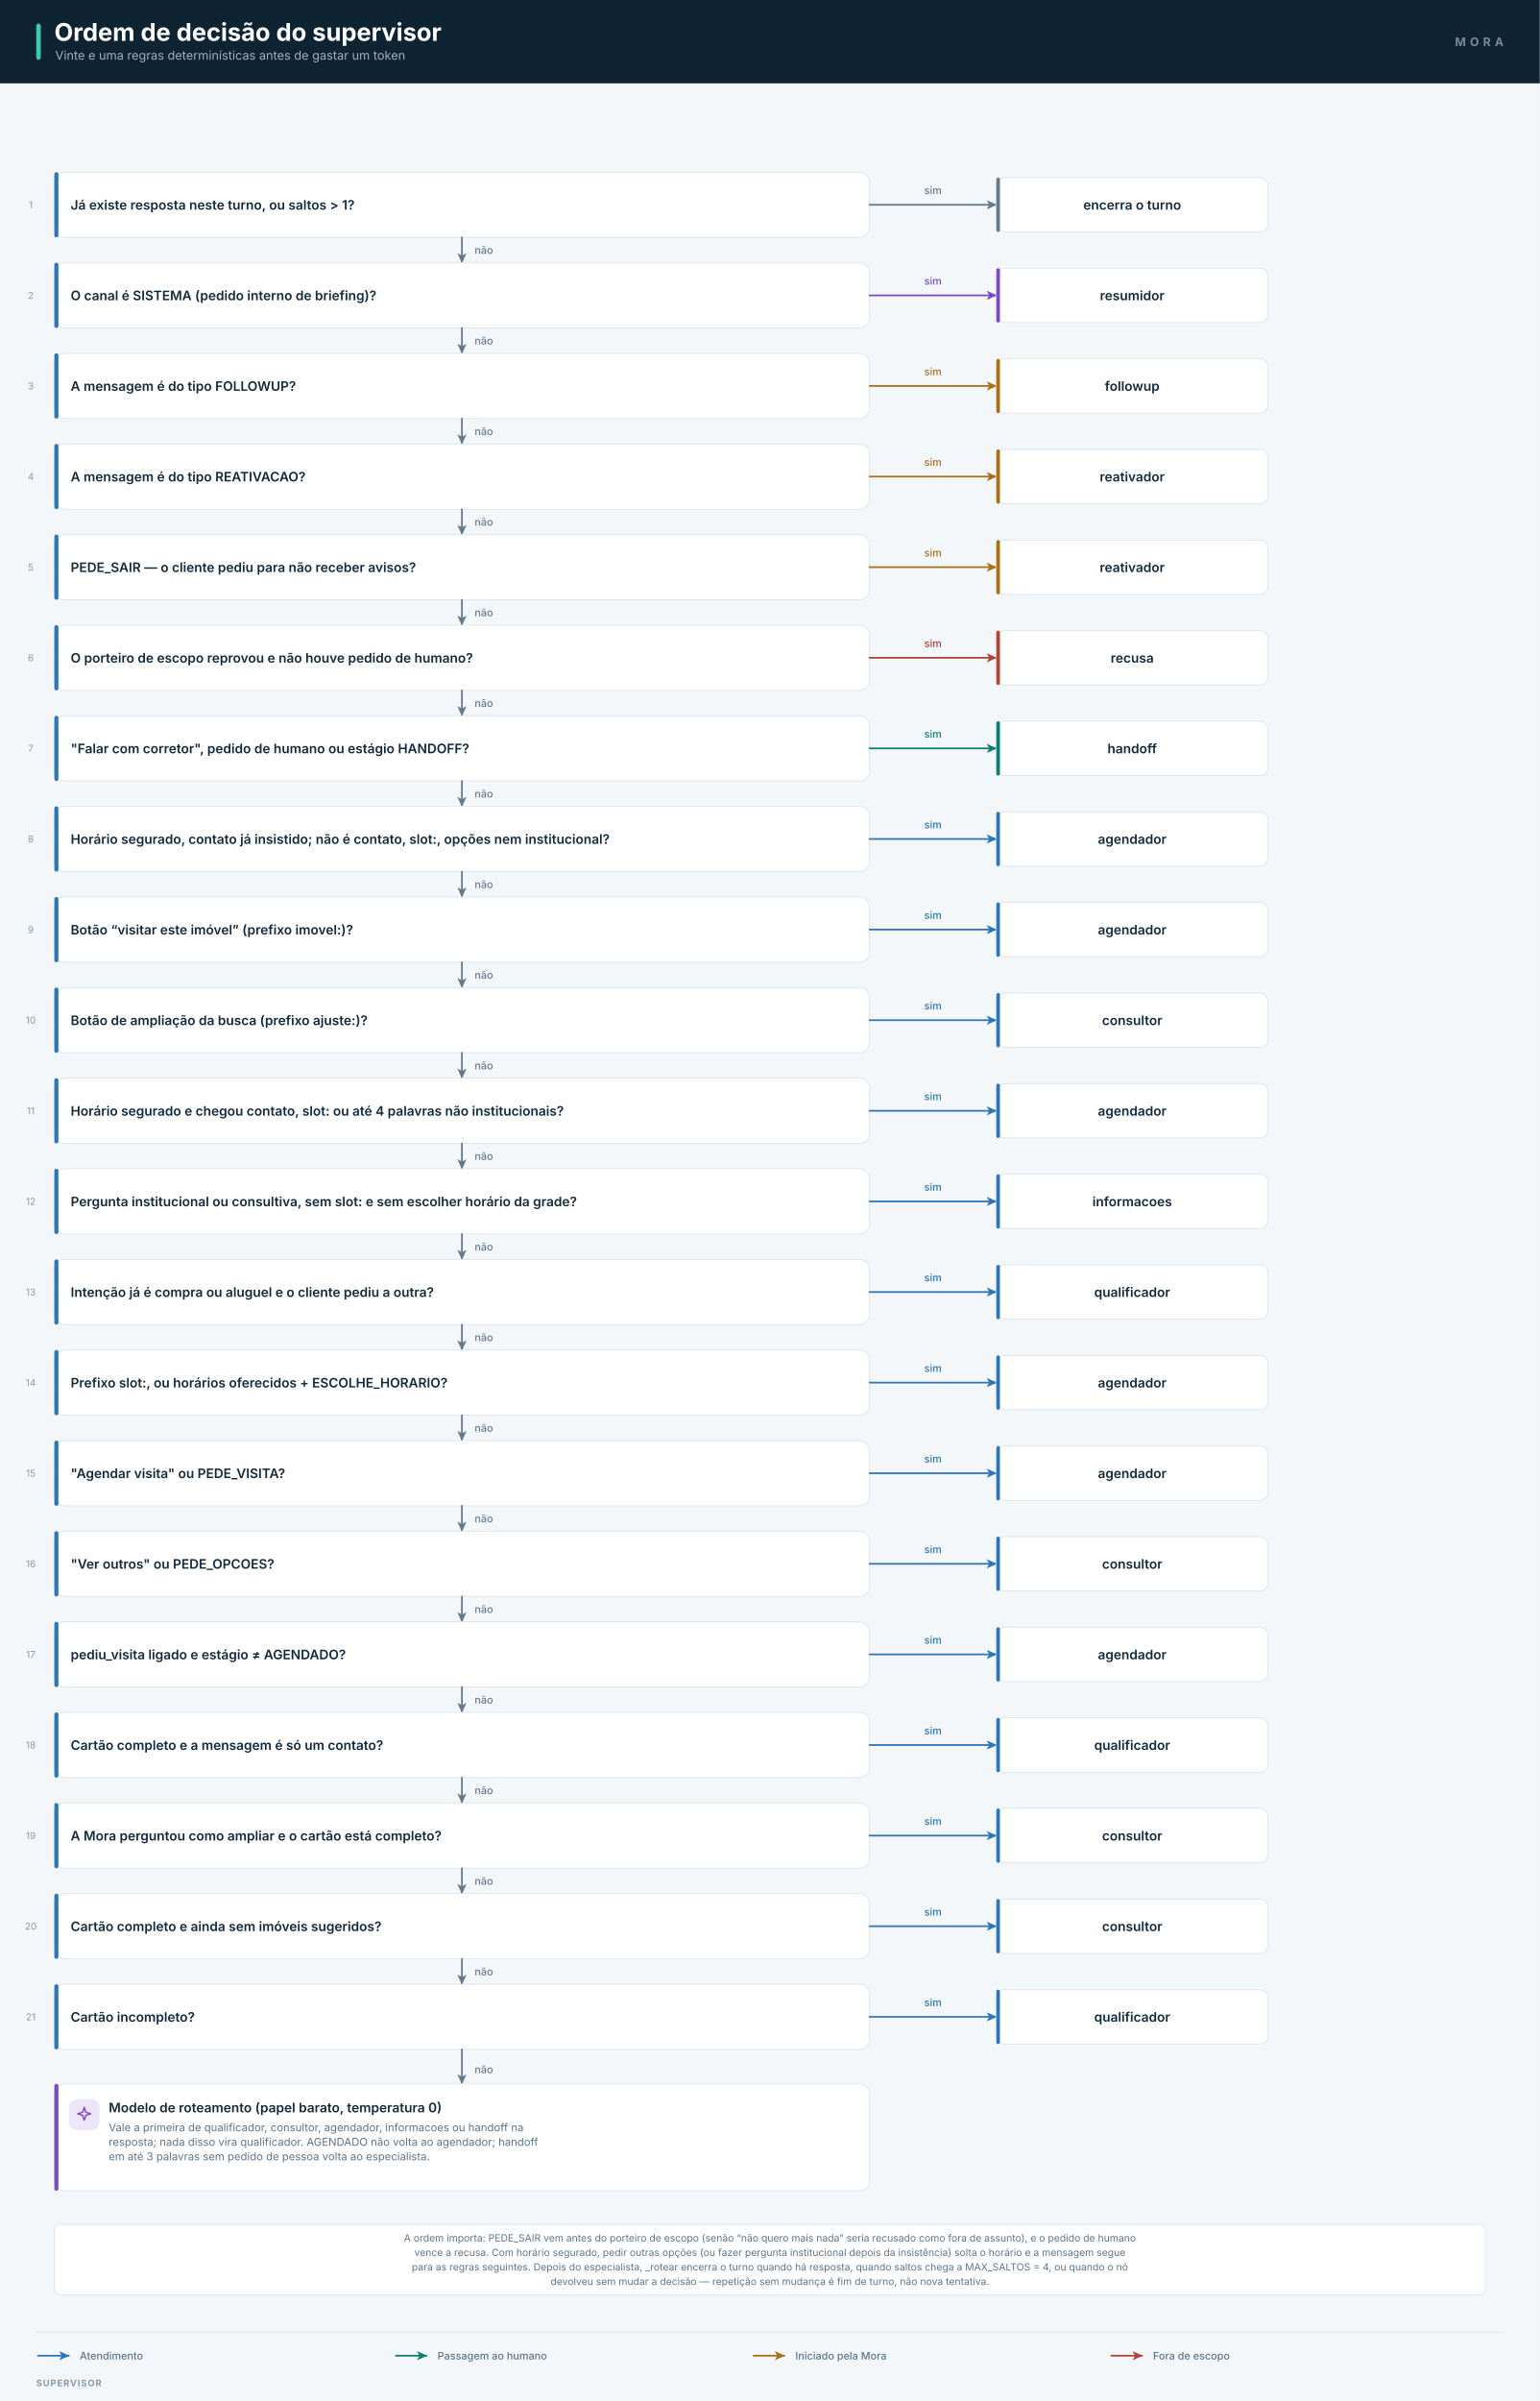
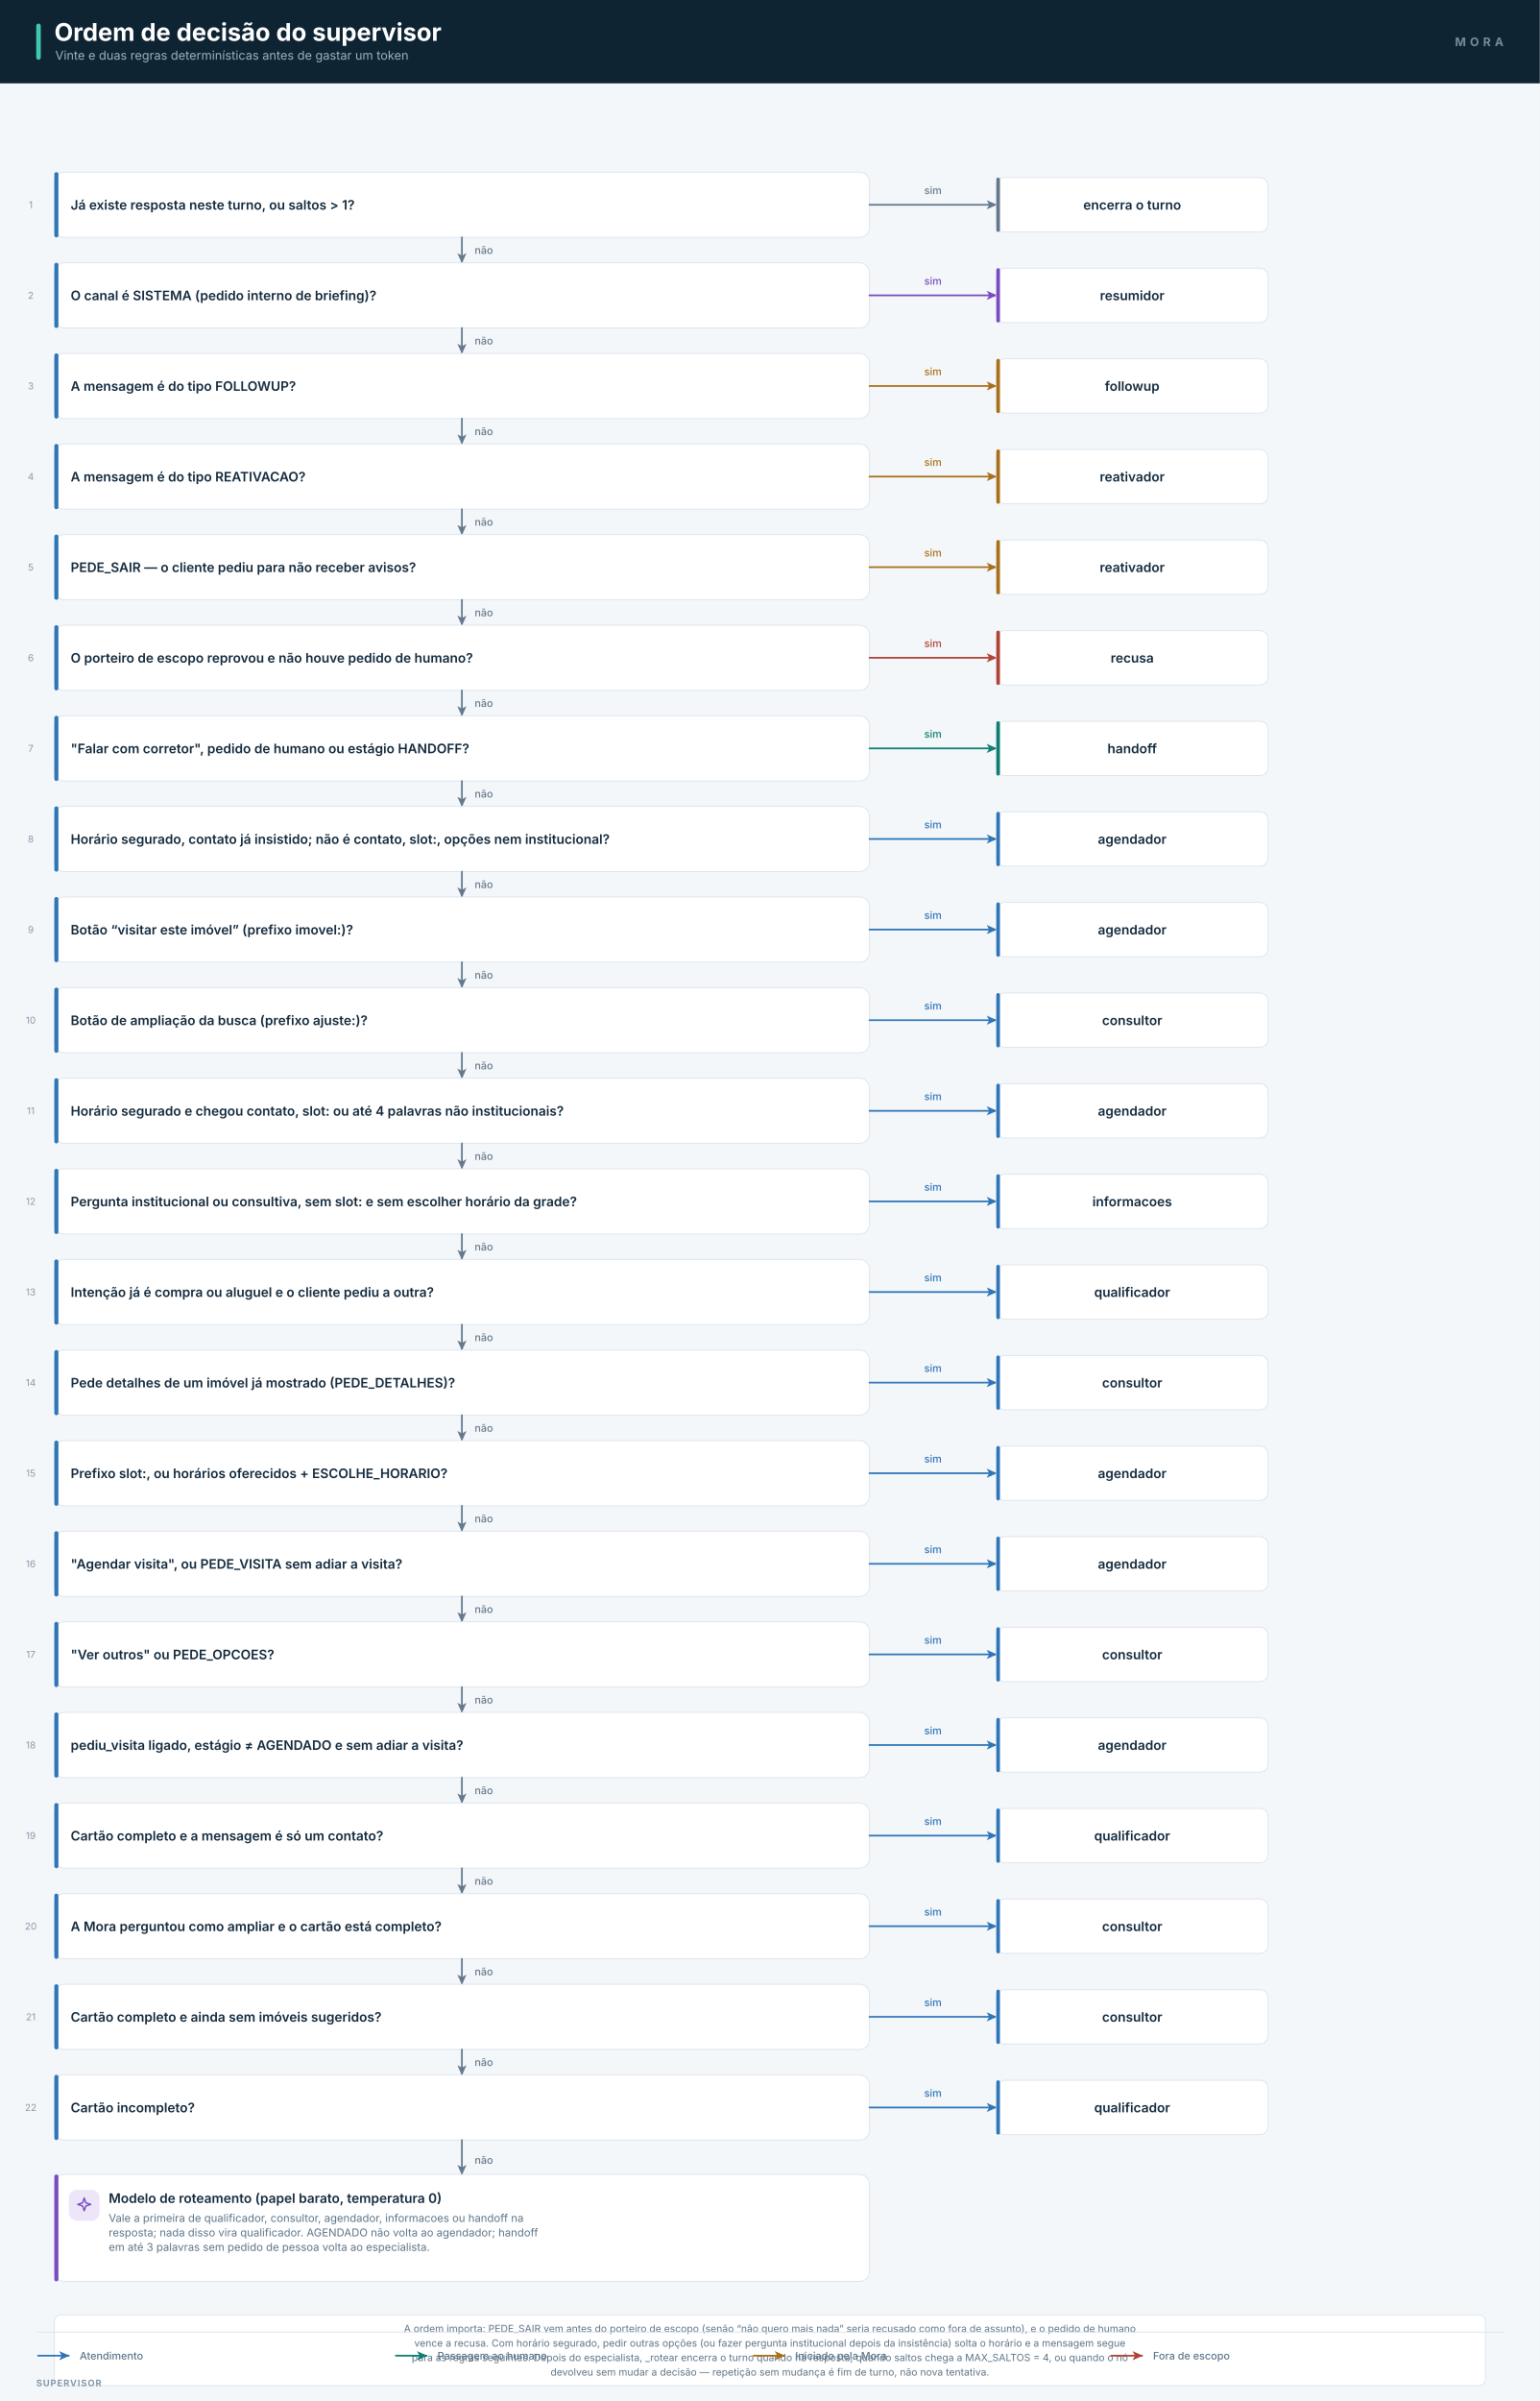
<svg xmlns="http://www.w3.org/2000/svg" viewBox="0 0 1700 2650" width="1700" height="2650" role="img" aria-label="Escada de decisão do supervisor: cada regra é avaliada na ordem; a primeira que casa define o especialista, e só o que sobra vai ao modelo de roteamento.">
  <style>
  text{font-family:Inter,'Segoe UI',system-ui,-apple-system,'Helvetica Neue',Arial,sans-serif;dominant-baseline:middle}
  .t-tit{font-size:17px;font-weight:600;fill:#12293C}
  .t-tit-s{font-size:14.5px;font-weight:600;fill:#12293C}
  .t-sub{font-size:12px;font-weight:400;fill:#5B7387}
  .t-sub-s{font-size:11px;font-weight:400;fill:#5B7387}
  .t-mini{font-size:10.5px;font-weight:400;fill:#8497A8}
  .t-grp{font-size:12px;font-weight:700;fill:#2C5F84;letter-spacing:.07em}
  .t-grp-s{font-size:11px;font-weight:400;fill:#8497A8}
  .t-seta{font-size:11.5px;font-weight:500}
  .t-leg{font-size:11.5px;font-weight:500;fill:#5B7387}
  .t-rod{font-size:10px;font-weight:700;fill:#8497A8;letter-spacing:.09em}
  .t-cab{font-size:27px;font-weight:700;fill:#FFFFFF}
  .t-cab-s{font-size:13.5px;font-weight:400;fill:#9DB3C4}
  .t-cab-r{font-size:13px;font-weight:700;fill:#9DB3C4;letter-spacing:.34em;opacity:.72}
  .cartao{fill:#FFFFFF;stroke:#DCE4EC;stroke-width:1}
  .grupo{fill:#E9F1F8;stroke:#D5E2EE;stroke-width:1}
  .linha{stroke:#DCE4EC;stroke-width:1}
  .s-azul{stroke:#2E76B8} .f-azul{fill:#2E76B8} .x-azul{fill:#2E76B8}
  .s-verde{stroke:#0E7F72} .f-verde{fill:#0E7F72} .x-verde{fill:#0E7F72}
  .s-roxo{stroke:#7A4CC0} .f-roxo{fill:#7A4CC0} .x-roxo{fill:#7A4CC0}
  .s-cinza{stroke:#64798C} .f-cinza{fill:#64798C} .x-cinza{fill:#64798C}
  .s-ambar{stroke:#A9701A} .f-ambar{fill:#A9701A} .x-ambar{fill:#A9701A}
  .s-vermelho{stroke:#B04437} .f-vermelho{fill:#B04437} .x-vermelho{fill:#B04437}
  .s-tinta2{stroke:#5B7387} .f-tinta2{fill:#5B7387} .x-tinta2{fill:#5B7387}
  .aresta{fill:none;stroke-width:1.9;stroke-linecap:round;stroke-linejoin:round}
</style>
  <defs>
    <marker id="p-azul" viewBox="0 0 10 10" refX="8.5" refY="5" markerWidth="7" markerHeight="7" orient="auto-start-reverse">
      <path d="M0.5 1.2 9 5 0.5 8.8 2.6 5z" class="f-azul" />
    </marker>
    <marker id="p-verde" viewBox="0 0 10 10" refX="8.5" refY="5" markerWidth="7" markerHeight="7" orient="auto-start-reverse">
      <path d="M0.5 1.2 9 5 0.5 8.8 2.6 5z" class="f-verde" />
    </marker>
    <marker id="p-roxo" viewBox="0 0 10 10" refX="8.5" refY="5" markerWidth="7" markerHeight="7" orient="auto-start-reverse">
      <path d="M0.5 1.2 9 5 0.5 8.8 2.6 5z" class="f-roxo" />
    </marker>
    <marker id="p-cinza" viewBox="0 0 10 10" refX="8.5" refY="5" markerWidth="7" markerHeight="7" orient="auto-start-reverse">
      <path d="M0.5 1.2 9 5 0.5 8.8 2.6 5z" class="f-cinza" />
    </marker>
    <marker id="p-ambar" viewBox="0 0 10 10" refX="8.5" refY="5" markerWidth="7" markerHeight="7" orient="auto-start-reverse">
      <path d="M0.5 1.2 9 5 0.5 8.8 2.6 5z" class="f-ambar" />
    </marker>
    <marker id="p-vermelho" viewBox="0 0 10 10" refX="8.5" refY="5" markerWidth="7" markerHeight="7" orient="auto-start-reverse">
      <path d="M0.5 1.2 9 5 0.5 8.8 2.6 5z" class="f-vermelho" />
    </marker>
    <marker id="p-tinta2" viewBox="0 0 10 10" refX="8.5" refY="5" markerWidth="7" markerHeight="7" orient="auto-start-reverse">
      <path d="M0.5 1.2 9 5 0.5 8.8 2.6 5z" class="f-tinta2" />
    </marker>
  </defs>
  <rect width="1700" height="2650" fill="#F4F7FA" />
  <rect width="1700" height="92" fill="#0E2433" />
  <rect x="40" y="26" width="5" height="40" rx="2.5" fill="#3FC7B4" />
  <text x="60" y="35.0" class="t-cab">Ordem de decisão do supervisor</text>
-   <text x="61" y="61.0" class="t-cab-s">Vinte e uma regras determinísticas antes de gastar um token</text>
+   <text x="61" y="61.0" class="t-cab-s">Vinte e duas regras determinísticas antes de gastar um token</text>
  <text x="1660" y="46.0" class="t-cab-r" text-anchor="end">MORA</text>
  <rect x="60" y="190" width="900" height="72" rx="11" class="cartao" />
  <rect x="60" y="190" width="4.5" height="72" rx="2.2" class="f-azul" />
  <text x="78" y="226.0" class="t-tit-s">Já existe resposta neste turno, ou saltos &gt; 1?</text>
  <text x="34" y="226" class="t-mini" text-anchor="middle">1</text>
  <path d="M960.0 226.0 L1100.0 226.0" class="aresta s-cinza" marker-end="url(#p-cinza)" />
  <text x="1030" y="210" class="t-seta x-cinza" text-anchor="middle">sim</text>
  <rect x="1100" y="196" width="300" height="60" rx="9" class="cartao" />
  <rect x="1100" y="196" width="4" height="60" rx="2" class="f-cinza" />
  <text x="1250.0" y="226.0" class="t-tit-s" text-anchor="middle">encerra o turno</text>
  <path d="M510.0 262.0 L510.0 290.0" class="aresta s-cinza" marker-end="url(#p-cinza)" />
  <text x="524" y="276" class="t-seta x-cinza" text-anchor="start">não</text>
  <rect x="60" y="290" width="900" height="72" rx="11" class="cartao" />
  <rect x="60" y="290" width="4.5" height="72" rx="2.2" class="f-azul" />
  <text x="78" y="326.0" class="t-tit-s">O canal é SISTEMA (pedido interno de briefing)?</text>
  <text x="34" y="326" class="t-mini" text-anchor="middle">2</text>
  <path d="M960.0 326.0 L1100.0 326.0" class="aresta s-roxo" marker-end="url(#p-roxo)" />
  <text x="1030" y="310" class="t-seta x-roxo" text-anchor="middle">sim</text>
  <rect x="1100" y="296" width="300" height="60" rx="9" class="cartao" />
  <rect x="1100" y="296" width="4" height="60" rx="2" class="f-roxo" />
  <text x="1250.0" y="326.0" class="t-tit-s" text-anchor="middle">resumidor</text>
  <path d="M510.0 362.0 L510.0 390.0" class="aresta s-cinza" marker-end="url(#p-cinza)" />
  <text x="524" y="376" class="t-seta x-cinza" text-anchor="start">não</text>
  <rect x="60" y="390" width="900" height="72" rx="11" class="cartao" />
  <rect x="60" y="390" width="4.5" height="72" rx="2.2" class="f-azul" />
  <text x="78" y="426.0" class="t-tit-s">A mensagem é do tipo FOLLOWUP?</text>
  <text x="34" y="426" class="t-mini" text-anchor="middle">3</text>
  <path d="M960.0 426.0 L1100.0 426.0" class="aresta s-ambar" marker-end="url(#p-ambar)" />
  <text x="1030" y="410" class="t-seta x-ambar" text-anchor="middle">sim</text>
  <rect x="1100" y="396" width="300" height="60" rx="9" class="cartao" />
  <rect x="1100" y="396" width="4" height="60" rx="2" class="f-ambar" />
  <text x="1250.0" y="426.0" class="t-tit-s" text-anchor="middle">followup</text>
  <path d="M510.0 462.0 L510.0 490.0" class="aresta s-cinza" marker-end="url(#p-cinza)" />
  <text x="524" y="476" class="t-seta x-cinza" text-anchor="start">não</text>
  <rect x="60" y="490" width="900" height="72" rx="11" class="cartao" />
  <rect x="60" y="490" width="4.5" height="72" rx="2.2" class="f-azul" />
  <text x="78" y="526.0" class="t-tit-s">A mensagem é do tipo REATIVACAO?</text>
  <text x="34" y="526" class="t-mini" text-anchor="middle">4</text>
  <path d="M960.0 526.0 L1100.0 526.0" class="aresta s-ambar" marker-end="url(#p-ambar)" />
  <text x="1030" y="510" class="t-seta x-ambar" text-anchor="middle">sim</text>
  <rect x="1100" y="496" width="300" height="60" rx="9" class="cartao" />
  <rect x="1100" y="496" width="4" height="60" rx="2" class="f-ambar" />
  <text x="1250.0" y="526.0" class="t-tit-s" text-anchor="middle">reativador</text>
  <path d="M510.0 562.0 L510.0 590.0" class="aresta s-cinza" marker-end="url(#p-cinza)" />
  <text x="524" y="576" class="t-seta x-cinza" text-anchor="start">não</text>
  <rect x="60" y="590" width="900" height="72" rx="11" class="cartao" />
  <rect x="60" y="590" width="4.5" height="72" rx="2.2" class="f-azul" />
  <text x="78" y="626.0" class="t-tit-s">PEDE_SAIR — o cliente pediu para não receber avisos?</text>
  <text x="34" y="626" class="t-mini" text-anchor="middle">5</text>
  <path d="M960.0 626.0 L1100.0 626.0" class="aresta s-ambar" marker-end="url(#p-ambar)" />
  <text x="1030" y="610" class="t-seta x-ambar" text-anchor="middle">sim</text>
  <rect x="1100" y="596" width="300" height="60" rx="9" class="cartao" />
  <rect x="1100" y="596" width="4" height="60" rx="2" class="f-ambar" />
  <text x="1250.0" y="626.0" class="t-tit-s" text-anchor="middle">reativador</text>
  <path d="M510.0 662.0 L510.0 690.0" class="aresta s-cinza" marker-end="url(#p-cinza)" />
  <text x="524" y="676" class="t-seta x-cinza" text-anchor="start">não</text>
  <rect x="60" y="690" width="900" height="72" rx="11" class="cartao" />
  <rect x="60" y="690" width="4.5" height="72" rx="2.2" class="f-azul" />
  <text x="78" y="726.0" class="t-tit-s">O porteiro de escopo reprovou e não houve pedido de humano?</text>
  <text x="34" y="726" class="t-mini" text-anchor="middle">6</text>
  <path d="M960.0 726.0 L1100.0 726.0" class="aresta s-vermelho" marker-end="url(#p-vermelho)" />
  <text x="1030" y="710" class="t-seta x-vermelho" text-anchor="middle">sim</text>
  <rect x="1100" y="696" width="300" height="60" rx="9" class="cartao" />
  <rect x="1100" y="696" width="4" height="60" rx="2" class="f-vermelho" />
  <text x="1250.0" y="726.0" class="t-tit-s" text-anchor="middle">recusa</text>
  <path d="M510.0 762.0 L510.0 790.0" class="aresta s-cinza" marker-end="url(#p-cinza)" />
  <text x="524" y="776" class="t-seta x-cinza" text-anchor="start">não</text>
  <rect x="60" y="790" width="900" height="72" rx="11" class="cartao" />
  <rect x="60" y="790" width="4.5" height="72" rx="2.2" class="f-azul" />
  <text x="78" y="826.0" class="t-tit-s">"Falar com corretor", pedido de humano ou estágio HANDOFF?</text>
  <text x="34" y="826" class="t-mini" text-anchor="middle">7</text>
  <path d="M960.0 826.0 L1100.0 826.0" class="aresta s-verde" marker-end="url(#p-verde)" />
  <text x="1030" y="810" class="t-seta x-verde" text-anchor="middle">sim</text>
  <rect x="1100" y="796" width="300" height="60" rx="9" class="cartao" />
  <rect x="1100" y="796" width="4" height="60" rx="2" class="f-verde" />
  <text x="1250.0" y="826.0" class="t-tit-s" text-anchor="middle">handoff</text>
  <path d="M510.0 862.0 L510.0 890.0" class="aresta s-cinza" marker-end="url(#p-cinza)" />
  <text x="524" y="876" class="t-seta x-cinza" text-anchor="start">não</text>
  <rect x="60" y="890" width="900" height="72" rx="11" class="cartao" />
  <rect x="60" y="890" width="4.5" height="72" rx="2.2" class="f-azul" />
  <text x="78" y="926.0" class="t-tit-s">Horário segurado, contato já insistido; não é contato, slot:, opções nem institucional?</text>
  <text x="34" y="926" class="t-mini" text-anchor="middle">8</text>
  <path d="M960.0 926.0 L1100.0 926.0" class="aresta s-azul" marker-end="url(#p-azul)" />
  <text x="1030" y="910" class="t-seta x-azul" text-anchor="middle">sim</text>
  <rect x="1100" y="896" width="300" height="60" rx="9" class="cartao" />
  <rect x="1100" y="896" width="4" height="60" rx="2" class="f-azul" />
  <text x="1250.0" y="926.0" class="t-tit-s" text-anchor="middle">agendador</text>
  <path d="M510.0 962.0 L510.0 990.0" class="aresta s-cinza" marker-end="url(#p-cinza)" />
  <text x="524" y="976" class="t-seta x-cinza" text-anchor="start">não</text>
  <rect x="60" y="990" width="900" height="72" rx="11" class="cartao" />
  <rect x="60" y="990" width="4.5" height="72" rx="2.2" class="f-azul" />
  <text x="78" y="1026.0" class="t-tit-s">Botão “visitar este imóvel” (prefixo imovel:)?</text>
  <text x="34" y="1026" class="t-mini" text-anchor="middle">9</text>
  <path d="M960.0 1026.0 L1100.0 1026.0" class="aresta s-azul" marker-end="url(#p-azul)" />
  <text x="1030" y="1010" class="t-seta x-azul" text-anchor="middle">sim</text>
  <rect x="1100" y="996" width="300" height="60" rx="9" class="cartao" />
  <rect x="1100" y="996" width="4" height="60" rx="2" class="f-azul" />
  <text x="1250.0" y="1026.0" class="t-tit-s" text-anchor="middle">agendador</text>
  <path d="M510.0 1062.0 L510.0 1090.0" class="aresta s-cinza" marker-end="url(#p-cinza)" />
  <text x="524" y="1076" class="t-seta x-cinza" text-anchor="start">não</text>
  <rect x="60" y="1090" width="900" height="72" rx="11" class="cartao" />
  <rect x="60" y="1090" width="4.5" height="72" rx="2.2" class="f-azul" />
  <text x="78" y="1126.0" class="t-tit-s">Botão de ampliação da busca (prefixo ajuste:)?</text>
  <text x="34" y="1126" class="t-mini" text-anchor="middle">10</text>
  <path d="M960.0 1126.0 L1100.0 1126.0" class="aresta s-azul" marker-end="url(#p-azul)" />
  <text x="1030" y="1110" class="t-seta x-azul" text-anchor="middle">sim</text>
  <rect x="1100" y="1096" width="300" height="60" rx="9" class="cartao" />
  <rect x="1100" y="1096" width="4" height="60" rx="2" class="f-azul" />
  <text x="1250.0" y="1126.0" class="t-tit-s" text-anchor="middle">consultor</text>
  <path d="M510.0 1162.0 L510.0 1190.0" class="aresta s-cinza" marker-end="url(#p-cinza)" />
  <text x="524" y="1176" class="t-seta x-cinza" text-anchor="start">não</text>
  <rect x="60" y="1190" width="900" height="72" rx="11" class="cartao" />
  <rect x="60" y="1190" width="4.5" height="72" rx="2.2" class="f-azul" />
  <text x="78" y="1226.0" class="t-tit-s">Horário segurado e chegou contato, slot: ou até 4 palavras não institucionais?</text>
  <text x="34" y="1226" class="t-mini" text-anchor="middle">11</text>
  <path d="M960.0 1226.0 L1100.0 1226.0" class="aresta s-azul" marker-end="url(#p-azul)" />
  <text x="1030" y="1210" class="t-seta x-azul" text-anchor="middle">sim</text>
  <rect x="1100" y="1196" width="300" height="60" rx="9" class="cartao" />
  <rect x="1100" y="1196" width="4" height="60" rx="2" class="f-azul" />
  <text x="1250.0" y="1226.0" class="t-tit-s" text-anchor="middle">agendador</text>
  <path d="M510.0 1262.0 L510.0 1290.0" class="aresta s-cinza" marker-end="url(#p-cinza)" />
  <text x="524" y="1276" class="t-seta x-cinza" text-anchor="start">não</text>
  <rect x="60" y="1290" width="900" height="72" rx="11" class="cartao" />
  <rect x="60" y="1290" width="4.5" height="72" rx="2.2" class="f-azul" />
  <text x="78" y="1326.0" class="t-tit-s">Pergunta institucional ou consultiva, sem slot: e sem escolher horário da grade?</text>
  <text x="34" y="1326" class="t-mini" text-anchor="middle">12</text>
  <path d="M960.0 1326.0 L1100.0 1326.0" class="aresta s-azul" marker-end="url(#p-azul)" />
  <text x="1030" y="1310" class="t-seta x-azul" text-anchor="middle">sim</text>
  <rect x="1100" y="1296" width="300" height="60" rx="9" class="cartao" />
  <rect x="1100" y="1296" width="4" height="60" rx="2" class="f-azul" />
  <text x="1250.0" y="1326.0" class="t-tit-s" text-anchor="middle">informacoes</text>
  <path d="M510.0 1362.0 L510.0 1390.0" class="aresta s-cinza" marker-end="url(#p-cinza)" />
  <text x="524" y="1376" class="t-seta x-cinza" text-anchor="start">não</text>
  <rect x="60" y="1390" width="900" height="72" rx="11" class="cartao" />
  <rect x="60" y="1390" width="4.5" height="72" rx="2.2" class="f-azul" />
  <text x="78" y="1426.0" class="t-tit-s">Intenção já é compra ou aluguel e o cliente pediu a outra?</text>
  <text x="34" y="1426" class="t-mini" text-anchor="middle">13</text>
  <path d="M960.0 1426.0 L1100.0 1426.0" class="aresta s-azul" marker-end="url(#p-azul)" />
  <text x="1030" y="1410" class="t-seta x-azul" text-anchor="middle">sim</text>
  <rect x="1100" y="1396" width="300" height="60" rx="9" class="cartao" />
  <rect x="1100" y="1396" width="4" height="60" rx="2" class="f-azul" />
  <text x="1250.0" y="1426.0" class="t-tit-s" text-anchor="middle">qualificador</text>
  <path d="M510.0 1462.0 L510.0 1490.0" class="aresta s-cinza" marker-end="url(#p-cinza)" />
  <text x="524" y="1476" class="t-seta x-cinza" text-anchor="start">não</text>
  <rect x="60" y="1490" width="900" height="72" rx="11" class="cartao" />
  <rect x="60" y="1490" width="4.5" height="72" rx="2.2" class="f-azul" />
-   <text x="78" y="1526.0" class="t-tit-s">Prefixo slot:, ou horários oferecidos + ESCOLHE_HORARIO?</text>
+   <text x="78" y="1526.0" class="t-tit-s">Pede detalhes de um imóvel já mostrado (PEDE_DETALHES)?</text>
  <text x="34" y="1526" class="t-mini" text-anchor="middle">14</text>
  <path d="M960.0 1526.0 L1100.0 1526.0" class="aresta s-azul" marker-end="url(#p-azul)" />
  <text x="1030" y="1510" class="t-seta x-azul" text-anchor="middle">sim</text>
  <rect x="1100" y="1496" width="300" height="60" rx="9" class="cartao" />
  <rect x="1100" y="1496" width="4" height="60" rx="2" class="f-azul" />
-   <text x="1250.0" y="1526.0" class="t-tit-s" text-anchor="middle">agendador</text>
+   <text x="1250.0" y="1526.0" class="t-tit-s" text-anchor="middle">consultor</text>
  <path d="M510.0 1562.0 L510.0 1590.0" class="aresta s-cinza" marker-end="url(#p-cinza)" />
  <text x="524" y="1576" class="t-seta x-cinza" text-anchor="start">não</text>
  <rect x="60" y="1590" width="900" height="72" rx="11" class="cartao" />
  <rect x="60" y="1590" width="4.5" height="72" rx="2.2" class="f-azul" />
-   <text x="78" y="1626.0" class="t-tit-s">"Agendar visita" ou PEDE_VISITA?</text>
+   <text x="78" y="1626.0" class="t-tit-s">Prefixo slot:, ou horários oferecidos + ESCOLHE_HORARIO?</text>
  <text x="34" y="1626" class="t-mini" text-anchor="middle">15</text>
  <path d="M960.0 1626.0 L1100.0 1626.0" class="aresta s-azul" marker-end="url(#p-azul)" />
  <text x="1030" y="1610" class="t-seta x-azul" text-anchor="middle">sim</text>
  <rect x="1100" y="1596" width="300" height="60" rx="9" class="cartao" />
  <rect x="1100" y="1596" width="4" height="60" rx="2" class="f-azul" />
  <text x="1250.0" y="1626.0" class="t-tit-s" text-anchor="middle">agendador</text>
  <path d="M510.0 1662.0 L510.0 1690.0" class="aresta s-cinza" marker-end="url(#p-cinza)" />
  <text x="524" y="1676" class="t-seta x-cinza" text-anchor="start">não</text>
  <rect x="60" y="1690" width="900" height="72" rx="11" class="cartao" />
  <rect x="60" y="1690" width="4.5" height="72" rx="2.2" class="f-azul" />
-   <text x="78" y="1726.0" class="t-tit-s">"Ver outros" ou PEDE_OPCOES?</text>
+   <text x="78" y="1726.0" class="t-tit-s">"Agendar visita", ou PEDE_VISITA sem adiar a visita?</text>
  <text x="34" y="1726" class="t-mini" text-anchor="middle">16</text>
  <path d="M960.0 1726.0 L1100.0 1726.0" class="aresta s-azul" marker-end="url(#p-azul)" />
  <text x="1030" y="1710" class="t-seta x-azul" text-anchor="middle">sim</text>
  <rect x="1100" y="1696" width="300" height="60" rx="9" class="cartao" />
  <rect x="1100" y="1696" width="4" height="60" rx="2" class="f-azul" />
-   <text x="1250.0" y="1726.0" class="t-tit-s" text-anchor="middle">consultor</text>
+   <text x="1250.0" y="1726.0" class="t-tit-s" text-anchor="middle">agendador</text>
  <path d="M510.0 1762.0 L510.0 1790.0" class="aresta s-cinza" marker-end="url(#p-cinza)" />
  <text x="524" y="1776" class="t-seta x-cinza" text-anchor="start">não</text>
  <rect x="60" y="1790" width="900" height="72" rx="11" class="cartao" />
  <rect x="60" y="1790" width="4.5" height="72" rx="2.2" class="f-azul" />
-   <text x="78" y="1826.0" class="t-tit-s">pediu_visita ligado e estágio ≠ AGENDADO?</text>
+   <text x="78" y="1826.0" class="t-tit-s">"Ver outros" ou PEDE_OPCOES?</text>
  <text x="34" y="1826" class="t-mini" text-anchor="middle">17</text>
  <path d="M960.0 1826.0 L1100.0 1826.0" class="aresta s-azul" marker-end="url(#p-azul)" />
  <text x="1030" y="1810" class="t-seta x-azul" text-anchor="middle">sim</text>
  <rect x="1100" y="1796" width="300" height="60" rx="9" class="cartao" />
  <rect x="1100" y="1796" width="4" height="60" rx="2" class="f-azul" />
-   <text x="1250.0" y="1826.0" class="t-tit-s" text-anchor="middle">agendador</text>
+   <text x="1250.0" y="1826.0" class="t-tit-s" text-anchor="middle">consultor</text>
  <path d="M510.0 1862.0 L510.0 1890.0" class="aresta s-cinza" marker-end="url(#p-cinza)" />
  <text x="524" y="1876" class="t-seta x-cinza" text-anchor="start">não</text>
  <rect x="60" y="1890" width="900" height="72" rx="11" class="cartao" />
  <rect x="60" y="1890" width="4.5" height="72" rx="2.2" class="f-azul" />
-   <text x="78" y="1926.0" class="t-tit-s">Cartão completo e a mensagem é só um contato?</text>
+   <text x="78" y="1926.0" class="t-tit-s">pediu_visita ligado, estágio ≠ AGENDADO e sem adiar a visita?</text>
  <text x="34" y="1926" class="t-mini" text-anchor="middle">18</text>
  <path d="M960.0 1926.0 L1100.0 1926.0" class="aresta s-azul" marker-end="url(#p-azul)" />
  <text x="1030" y="1910" class="t-seta x-azul" text-anchor="middle">sim</text>
  <rect x="1100" y="1896" width="300" height="60" rx="9" class="cartao" />
  <rect x="1100" y="1896" width="4" height="60" rx="2" class="f-azul" />
-   <text x="1250.0" y="1926.0" class="t-tit-s" text-anchor="middle">qualificador</text>
+   <text x="1250.0" y="1926.0" class="t-tit-s" text-anchor="middle">agendador</text>
  <path d="M510.0 1962.0 L510.0 1990.0" class="aresta s-cinza" marker-end="url(#p-cinza)" />
  <text x="524" y="1976" class="t-seta x-cinza" text-anchor="start">não</text>
  <rect x="60" y="1990" width="900" height="72" rx="11" class="cartao" />
  <rect x="60" y="1990" width="4.5" height="72" rx="2.2" class="f-azul" />
-   <text x="78" y="2026.0" class="t-tit-s">A Mora perguntou como ampliar e o cartão está completo?</text>
+   <text x="78" y="2026.0" class="t-tit-s">Cartão completo e a mensagem é só um contato?</text>
  <text x="34" y="2026" class="t-mini" text-anchor="middle">19</text>
  <path d="M960.0 2026.0 L1100.0 2026.0" class="aresta s-azul" marker-end="url(#p-azul)" />
  <text x="1030" y="2010" class="t-seta x-azul" text-anchor="middle">sim</text>
  <rect x="1100" y="1996" width="300" height="60" rx="9" class="cartao" />
  <rect x="1100" y="1996" width="4" height="60" rx="2" class="f-azul" />
-   <text x="1250.0" y="2026.0" class="t-tit-s" text-anchor="middle">consultor</text>
+   <text x="1250.0" y="2026.0" class="t-tit-s" text-anchor="middle">qualificador</text>
  <path d="M510.0 2062.0 L510.0 2090.0" class="aresta s-cinza" marker-end="url(#p-cinza)" />
  <text x="524" y="2076" class="t-seta x-cinza" text-anchor="start">não</text>
  <rect x="60" y="2090" width="900" height="72" rx="11" class="cartao" />
  <rect x="60" y="2090" width="4.5" height="72" rx="2.2" class="f-azul" />
-   <text x="78" y="2126.0" class="t-tit-s">Cartão completo e ainda sem imóveis sugeridos?</text>
+   <text x="78" y="2126.0" class="t-tit-s">A Mora perguntou como ampliar e o cartão está completo?</text>
  <text x="34" y="2126" class="t-mini" text-anchor="middle">20</text>
  <path d="M960.0 2126.0 L1100.0 2126.0" class="aresta s-azul" marker-end="url(#p-azul)" />
  <text x="1030" y="2110" class="t-seta x-azul" text-anchor="middle">sim</text>
  <rect x="1100" y="2096" width="300" height="60" rx="9" class="cartao" />
  <rect x="1100" y="2096" width="4" height="60" rx="2" class="f-azul" />
  <text x="1250.0" y="2126.0" class="t-tit-s" text-anchor="middle">consultor</text>
  <path d="M510.0 2162.0 L510.0 2190.0" class="aresta s-cinza" marker-end="url(#p-cinza)" />
  <text x="524" y="2176" class="t-seta x-cinza" text-anchor="start">não</text>
  <rect x="60" y="2190" width="900" height="72" rx="11" class="cartao" />
  <rect x="60" y="2190" width="4.5" height="72" rx="2.2" class="f-azul" />
-   <text x="78" y="2226.0" class="t-tit-s">Cartão incompleto?</text>
+   <text x="78" y="2226.0" class="t-tit-s">Cartão completo e ainda sem imóveis sugeridos?</text>
  <text x="34" y="2226" class="t-mini" text-anchor="middle">21</text>
  <path d="M960.0 2226.0 L1100.0 2226.0" class="aresta s-azul" marker-end="url(#p-azul)" />
  <text x="1030" y="2210" class="t-seta x-azul" text-anchor="middle">sim</text>
  <rect x="1100" y="2196" width="300" height="60" rx="9" class="cartao" />
  <rect x="1100" y="2196" width="4" height="60" rx="2" class="f-azul" />
-   <text x="1250.0" y="2226.0" class="t-tit-s" text-anchor="middle">qualificador</text>
-   <path d="M510.0 2262.0 L510.0 2300.0" class="aresta s-cinza" marker-end="url(#p-cinza)" />
-   <text x="524" y="2284" class="t-seta x-cinza" text-anchor="start">não</text>
-   <rect x="60" y="2300" width="900" height="118" rx="11" class="cartao" />
-   <rect x="60" y="2300" width="4.5" height="118" rx="2.2" class="f-roxo" />
-   <rect x="76" y="2317" width="34" height="34" rx="9" fill="#EDE6F9" />
-   <g transform="translate(82.0,2323.0) scale(0.9167)" fill="none" stroke="#7A4CC0" stroke-width="1.7" stroke-linecap="round" stroke-linejoin="round">
+   <text x="1250.0" y="2226.0" class="t-tit-s" text-anchor="middle">consultor</text>
+   <path d="M510.0 2262.0 L510.0 2290.0" class="aresta s-cinza" marker-end="url(#p-cinza)" />
+   <text x="524" y="2276" class="t-seta x-cinza" text-anchor="start">não</text>
+   <rect x="60" y="2290" width="900" height="72" rx="11" class="cartao" />
+   <rect x="60" y="2290" width="4.5" height="72" rx="2.2" class="f-azul" />
+   <text x="78" y="2326.0" class="t-tit-s">Cartão incompleto?</text>
+   <text x="34" y="2326" class="t-mini" text-anchor="middle">22</text>
+   <path d="M960.0 2326.0 L1100.0 2326.0" class="aresta s-azul" marker-end="url(#p-azul)" />
+   <text x="1030" y="2310" class="t-seta x-azul" text-anchor="middle">sim</text>
+   <rect x="1100" y="2296" width="300" height="60" rx="9" class="cartao" />
+   <rect x="1100" y="2296" width="4" height="60" rx="2" class="f-azul" />
+   <text x="1250.0" y="2326.0" class="t-tit-s" text-anchor="middle">qualificador</text>
+   <path d="M510.0 2362.0 L510.0 2400.0" class="aresta s-cinza" marker-end="url(#p-cinza)" />
+   <text x="524" y="2384" class="t-seta x-cinza" text-anchor="start">não</text>
+   <rect x="60" y="2400" width="900" height="118" rx="11" class="cartao" />
+   <rect x="60" y="2400" width="4.5" height="118" rx="2.2" class="f-roxo" />
+   <rect x="76" y="2417" width="34" height="34" rx="9" fill="#EDE6F9" />
+   <g transform="translate(82.0,2423.0) scale(0.9167)" fill="none" stroke="#7A4CC0" stroke-width="1.7" stroke-linecap="round" stroke-linejoin="round">
    <path d="M12 3.2 13.9 9 19.8 10.9 13.9 12.8 12 18.6 10.1 12.8 4.2 10.9 10.1 9z" />
  </g>
-   <text x="120" y="2326" class="t-tit-s">Modelo de roteamento (papel barato, temperatura 0)</text>
-   <text x="120" y="2348" class="t-sub">Vale a primeira de qualificador, consultor, agendador, informacoes ou handoff na</text>
-   <text x="120" y="2364" class="t-sub">resposta; nada disso vira qualificador. AGENDADO não volta ao agendador; handoff</text>
-   <text x="120" y="2380" class="t-sub">em até 3 palavras sem pedido de pessoa volta ao especialista.</text>
-   <rect x="60.0" y="2455" width="1580" height="78" rx="7" class="cartao" />
-   <text x="850" y="2470" class="t-sub-s" text-anchor="middle">A ordem importa: PEDE_SAIR vem antes do porteiro de escopo (senão “não quero mais nada” seria recusado como fora de assunto), e o pedido de humano</text>
-   <text x="850" y="2486" class="t-sub-s" text-anchor="middle">vence a recusa. Com horário segurado, pedir outras opções (ou fazer pergunta institucional depois da insistência) solta o horário e a mensagem segue</text>
-   <text x="850" y="2502" class="t-sub-s" text-anchor="middle">para as regras seguintes. Depois do especialista, _rotear encerra o turno quando há resposta, quando saltos chega a MAX_SALTOS = 4, ou quando o nó</text>
-   <text x="850" y="2518" class="t-sub-s" text-anchor="middle">devolveu sem mudar a decisão — repetição sem mudança é fim de turno, não nova tentativa.</text>
+   <text x="120" y="2426" class="t-tit-s">Modelo de roteamento (papel barato, temperatura 0)</text>
+   <text x="120" y="2448" class="t-sub">Vale a primeira de qualificador, consultor, agendador, informacoes ou handoff na</text>
+   <text x="120" y="2464" class="t-sub">resposta; nada disso vira qualificador. AGENDADO não volta ao agendador; handoff</text>
+   <text x="120" y="2480" class="t-sub">em até 3 palavras sem pedido de pessoa volta ao especialista.</text>
+   <rect x="60.0" y="2555" width="1580" height="78" rx="7" class="cartao" />
+   <text x="850" y="2570" class="t-sub-s" text-anchor="middle">A ordem importa: PEDE_SAIR vem antes do porteiro de escopo (senão “não quero mais nada” seria recusado como fora de assunto), e o pedido de humano</text>
+   <text x="850" y="2586" class="t-sub-s" text-anchor="middle">vence a recusa. Com horário segurado, pedir outras opções (ou fazer pergunta institucional depois da insistência) solta o horário e a mensagem segue</text>
+   <text x="850" y="2602" class="t-sub-s" text-anchor="middle">para as regras seguintes. Depois do especialista, _rotear encerra o turno quando há resposta, quando saltos chega a MAX_SALTOS = 4, ou quando o nó</text>
+   <text x="850" y="2618" class="t-sub-s" text-anchor="middle">devolveu sem mudar a decisão — repetição sem mudança é fim de turno, não nova tentativa.</text>
  <line x1="40" y1="2574" x2="1660" y2="2574" class="linha" />
  <path d="M42.0 2600h34" class="aresta s-azul" marker-end="url(#p-azul)" />
  <text x="88.0" y="2600" class="t-leg">Atendimento</text>
  <path d="M437.0 2600h34" class="aresta s-verde" marker-end="url(#p-verde)" />
  <text x="483.0" y="2600" class="t-leg">Passagem ao humano</text>
  <path d="M832.0 2600h34" class="aresta s-ambar" marker-end="url(#p-ambar)" />
  <text x="878.0" y="2600" class="t-leg">Iniciado pela Mora</text>
  <path d="M1227.0 2600h34" class="aresta s-vermelho" marker-end="url(#p-vermelho)" />
  <text x="1273.0" y="2600" class="t-leg">Fora de escopo</text>
  <text x="40" y="2630" class="t-rod">SUPERVISOR</text>
</svg>
